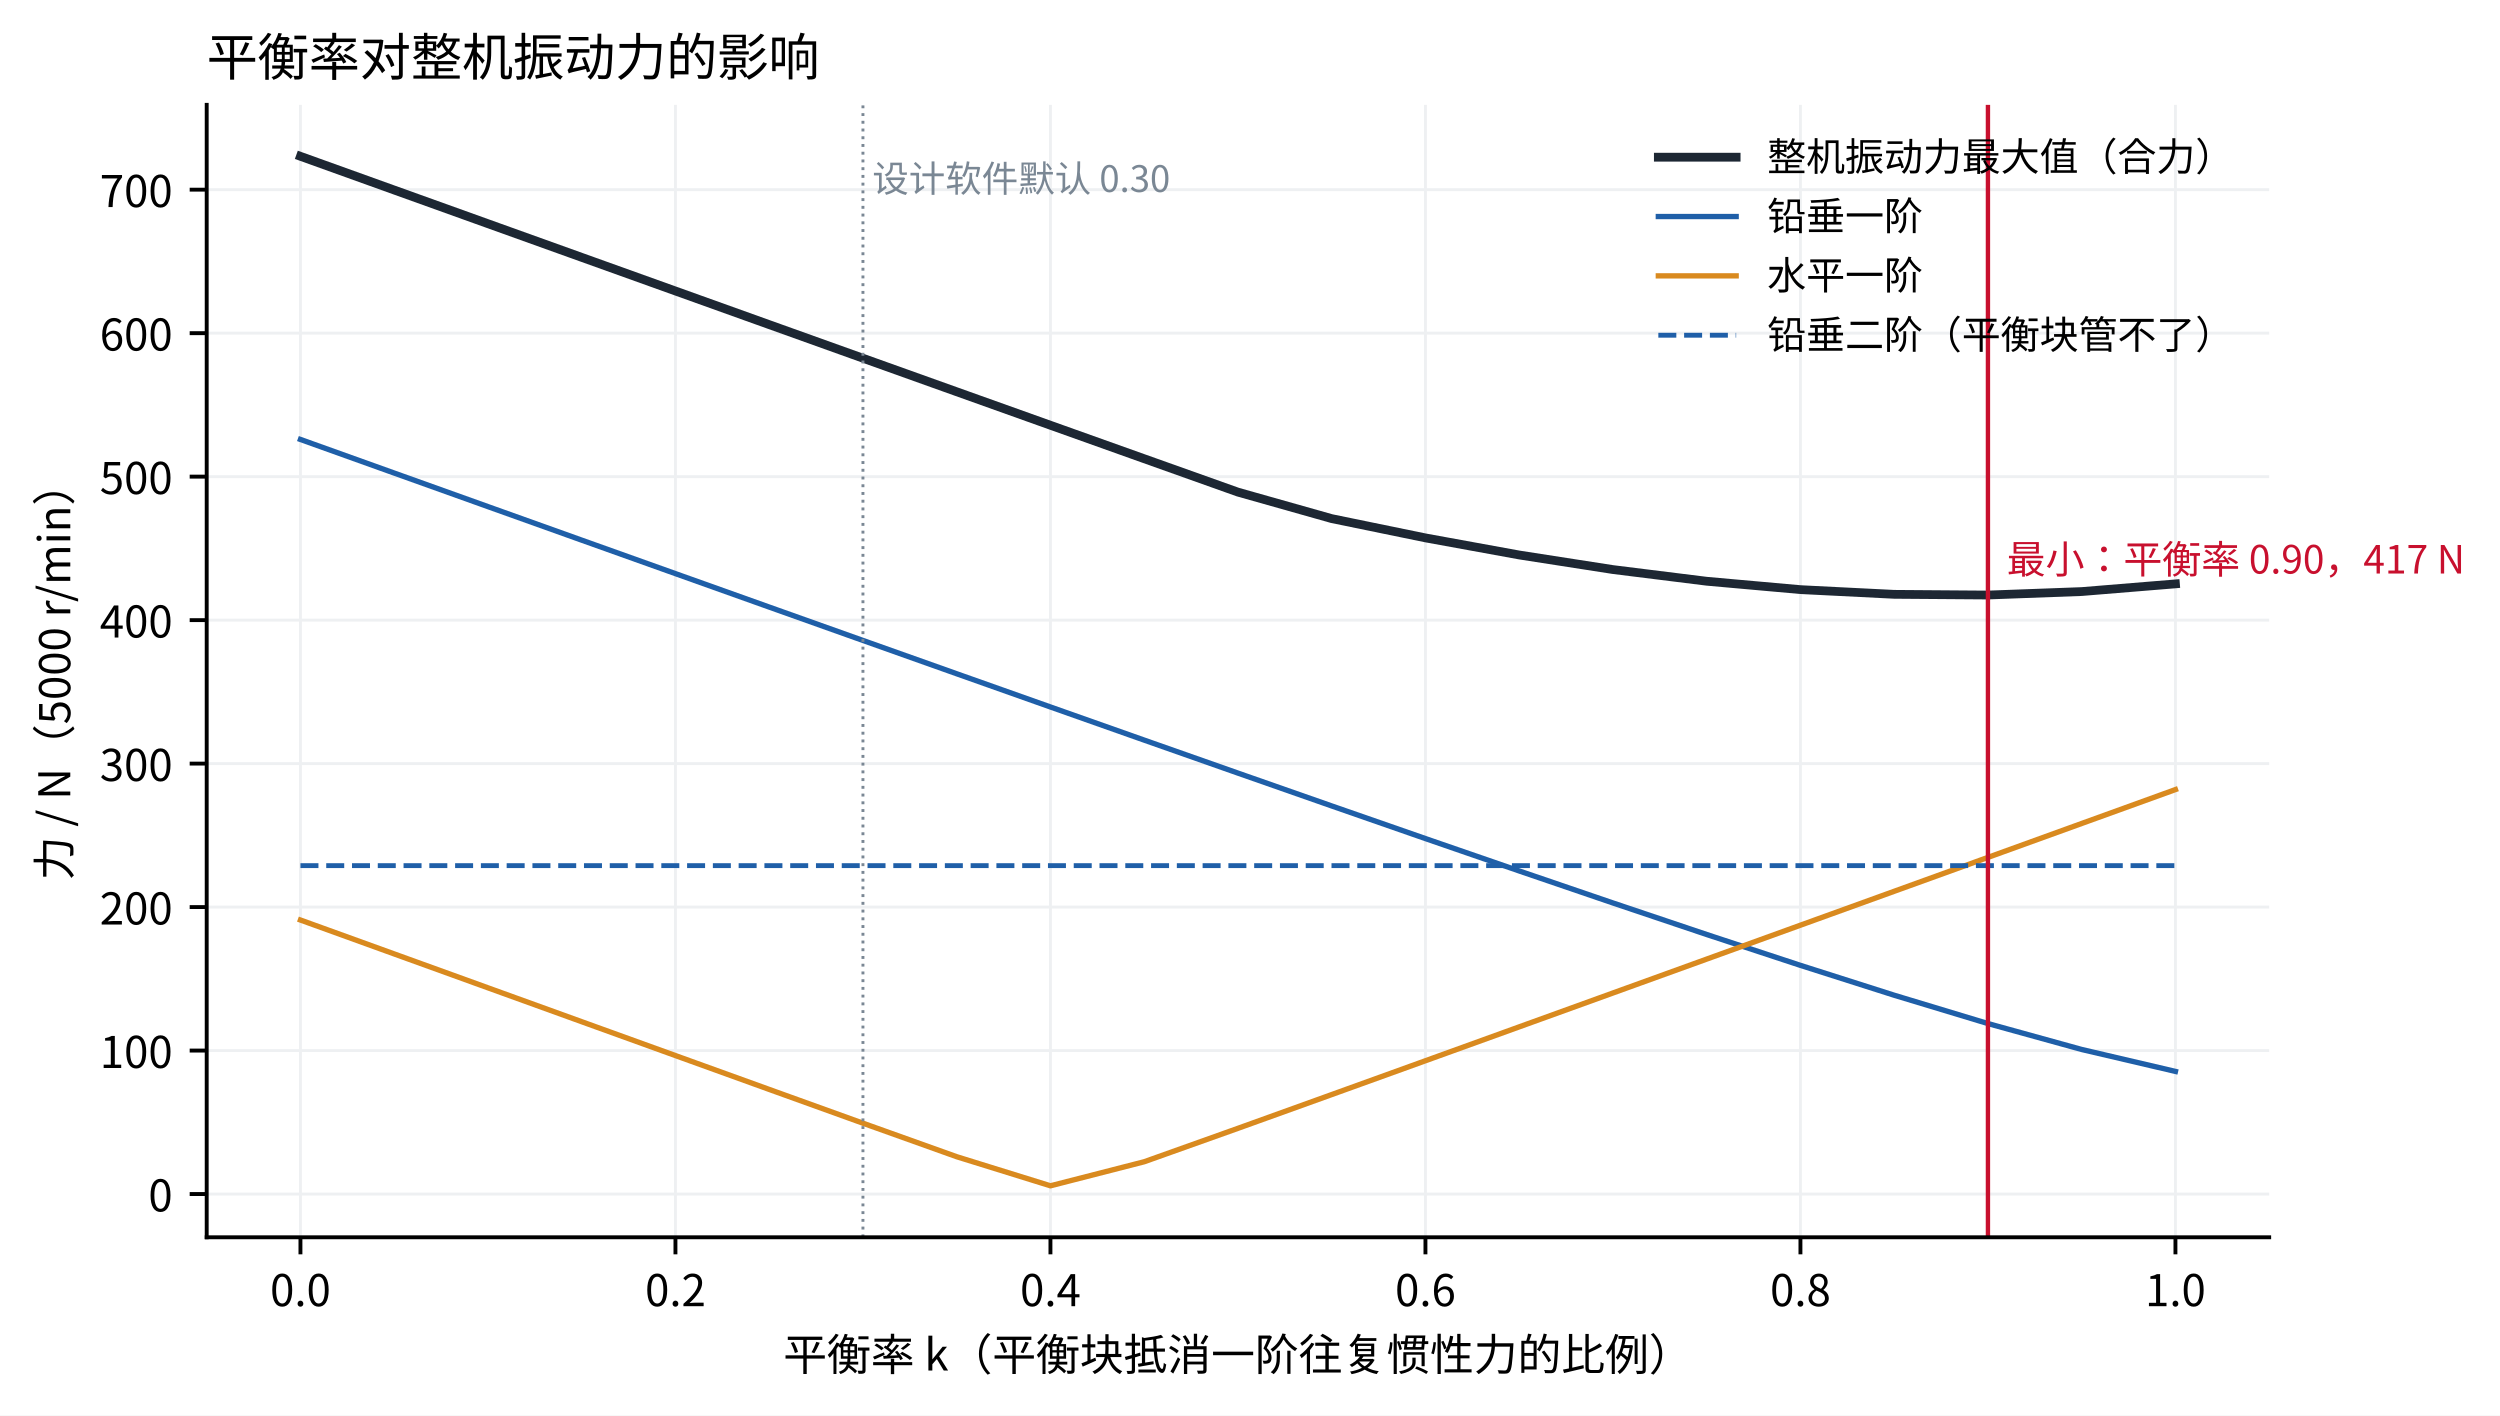
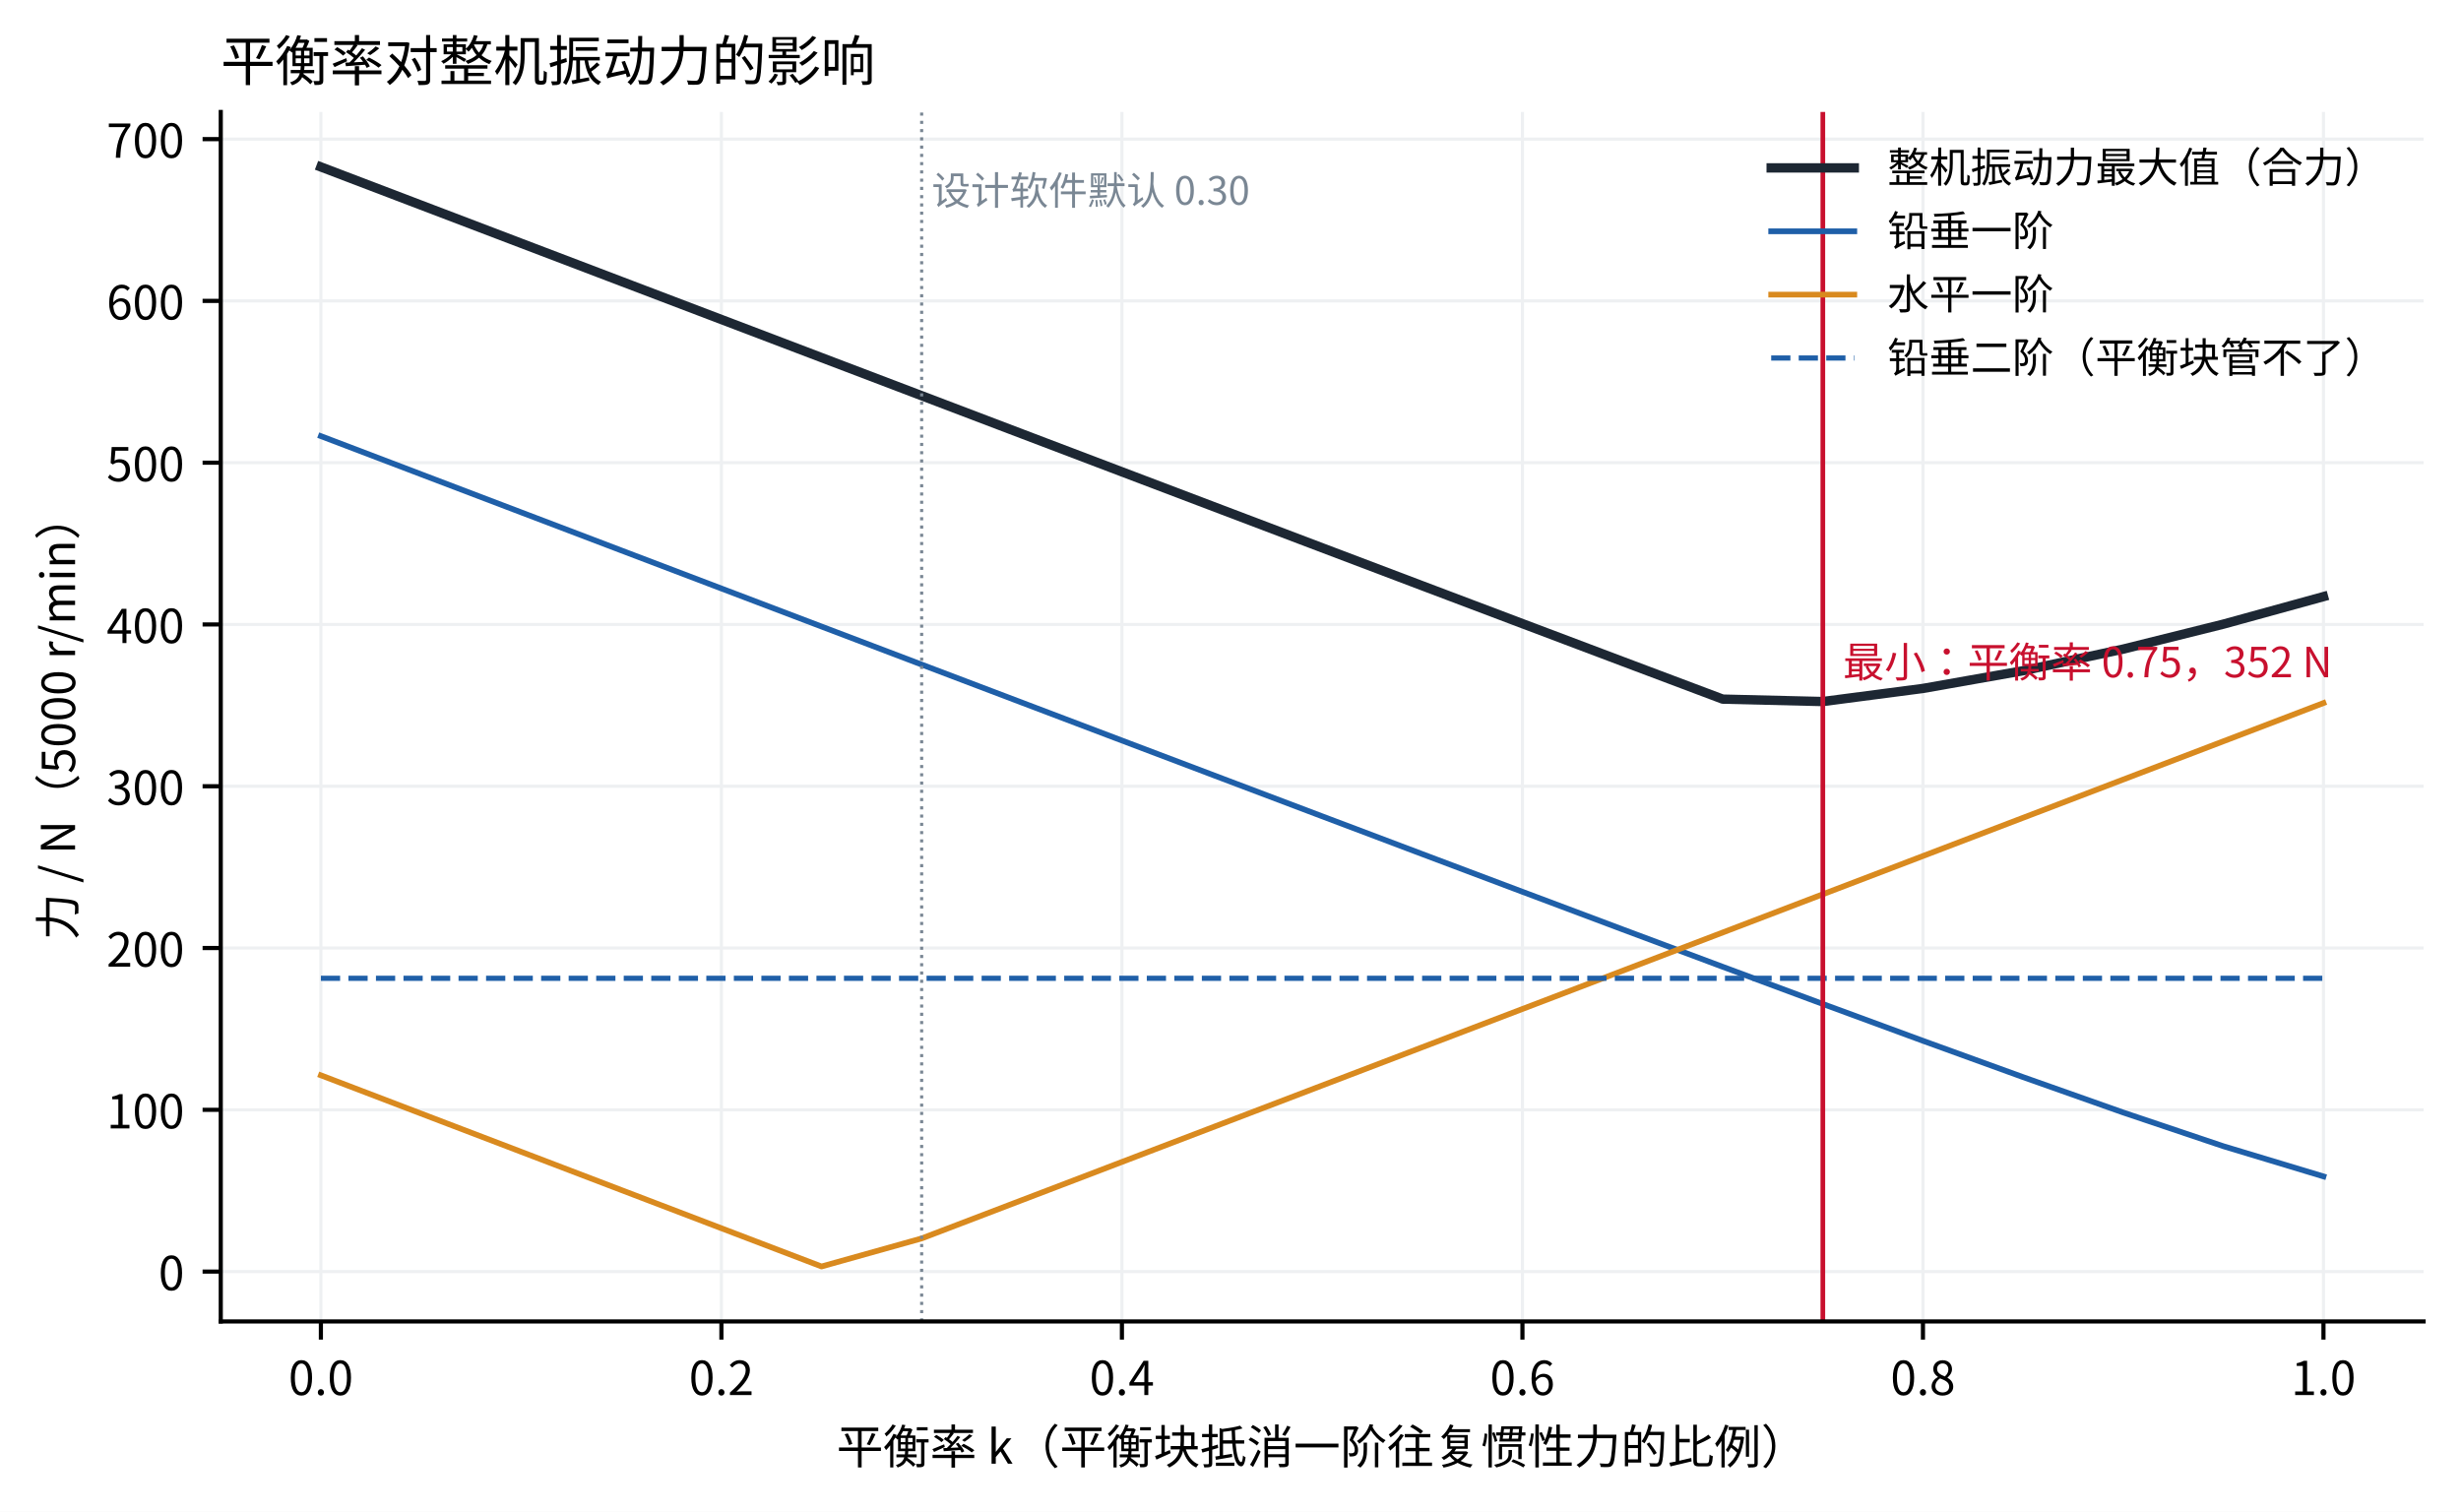
- <svg xmlns="http://www.w3.org/2000/svg" xmlns:xlink="http://www.w3.org/1999/xlink" width="514.039pt" height="291.055pt" viewBox="0 0 514.039 291.055" version="1.1">
+ <svg xmlns="http://www.w3.org/2000/svg" xmlns:xlink="http://www.w3.org/1999/xlink" width="473.78pt" height="291.055pt" viewBox="0 0 473.78 291.055" version="1.1">
  <defs>
    <style type="text/css">*{stroke-linejoin: round; stroke-linecap: butt}</style>
  </defs>
  <g id="figure_1">
    <g id="patch_1">
-       <path d="M 0 291.055  L 514.039 291.055  L 514.039 0  L 0 0  z " style="fill: #ffffff" />
+       <path d="M 0 291.055  L 473.78 291.055  L 473.78 0  L 0 0  z " style="fill: #ffffff" />
    </g>
    <g id="axes_1">
      <g id="patch_2">
        <path d="M 42.5 254.405  L 466.58 254.405  L 466.58 21.557  L 42.5 21.557  z " style="fill: #ffffff" />
      </g>
      <g id="matplotlib.axis_1">
        <g id="xtick_1">
          <g id="line2d_1">
-             <path d="M 61.776 254.405  L 61.776 21.557  " clip-path="url(#p75d8873962)" style="fill: none; stroke: #eef0f2; stroke-width: 0.6; stroke-linecap: square" />
+             <path d="M 61.776 254.405  L 61.776 21.557  " clip-path="url(#p1e3f7b2ff3)" style="fill: none; stroke: #eef0f2; stroke-width: 0.6; stroke-linecap: square" />
          </g>
          <g id="line2d_2">
            <defs>
-               <path id="ma115d3dbfc" d="M 0 0  L 0 3.5  " style="stroke: #000000; stroke-width: 0.8" />
+               <path id="med9cad4e2a" d="M 0 0  L 0 3.5  " style="stroke: #000000; stroke-width: 0.8" />
            </defs>
            <g>
-               <use xlink:href="#ma115d3dbfc" x="61.776" y="254.405" style="stroke: #000000; stroke-width: 0.8" />
+               <use xlink:href="#med9cad4e2a" x="61.776" y="254.405" style="stroke: #000000; stroke-width: 0.8" />
            </g>
          </g>
          <g id="text_1">
            <text style="font-size: 9px; font-family: 'Noto Sans CJK JP', 'DejaVu Sans'; text-anchor: middle" x="61.776" y="268.569" transform="rotate(-0 61.77636 268.5688)">0.0</text>
          </g>
        </g>
        <g id="xtick_2">
          <g id="line2d_3">
-             <path d="M 138.882 254.405  L 138.882 21.557  " clip-path="url(#p75d8873962)" style="fill: none; stroke: #eef0f2; stroke-width: 0.6; stroke-linecap: square" />
+             <path d="M 138.882 254.405  L 138.882 21.557  " clip-path="url(#p1e3f7b2ff3)" style="fill: none; stroke: #eef0f2; stroke-width: 0.6; stroke-linecap: square" />
          </g>
          <g id="line2d_4">
            <g>
-               <use xlink:href="#ma115d3dbfc" x="138.882" y="254.405" style="stroke: #000000; stroke-width: 0.8" />
+               <use xlink:href="#med9cad4e2a" x="138.882" y="254.405" style="stroke: #000000; stroke-width: 0.8" />
            </g>
          </g>
          <g id="text_2">
            <text style="font-size: 9px; font-family: 'Noto Sans CJK JP', 'DejaVu Sans'; text-anchor: middle" x="138.882" y="268.569" transform="rotate(-0 138.8818 268.5688)">0.2</text>
          </g>
        </g>
        <g id="xtick_3">
          <g id="line2d_5">
-             <path d="M 215.987 254.405  L 215.987 21.557  " clip-path="url(#p75d8873962)" style="fill: none; stroke: #eef0f2; stroke-width: 0.6; stroke-linecap: square" />
+             <path d="M 215.987 254.405  L 215.987 21.557  " clip-path="url(#p1e3f7b2ff3)" style="fill: none; stroke: #eef0f2; stroke-width: 0.6; stroke-linecap: square" />
          </g>
          <g id="line2d_6">
            <g>
-               <use xlink:href="#ma115d3dbfc" x="215.987" y="254.405" style="stroke: #000000; stroke-width: 0.8" />
+               <use xlink:href="#med9cad4e2a" x="215.987" y="254.405" style="stroke: #000000; stroke-width: 0.8" />
            </g>
          </g>
          <g id="text_3">
            <text style="font-size: 9px; font-family: 'Noto Sans CJK JP', 'DejaVu Sans'; text-anchor: middle" x="215.987" y="268.569" transform="rotate(-0 215.9873 268.5688)">0.4</text>
          </g>
        </g>
        <g id="xtick_4">
          <g id="line2d_7">
-             <path d="M 293.093 254.405  L 293.093 21.557  " clip-path="url(#p75d8873962)" style="fill: none; stroke: #eef0f2; stroke-width: 0.6; stroke-linecap: square" />
+             <path d="M 293.093 254.405  L 293.093 21.557  " clip-path="url(#p1e3f7b2ff3)" style="fill: none; stroke: #eef0f2; stroke-width: 0.6; stroke-linecap: square" />
          </g>
          <g id="line2d_8">
            <g>
-               <use xlink:href="#ma115d3dbfc" x="293.093" y="254.405" style="stroke: #000000; stroke-width: 0.8" />
+               <use xlink:href="#med9cad4e2a" x="293.093" y="254.405" style="stroke: #000000; stroke-width: 0.8" />
            </g>
          </g>
          <g id="text_4">
            <text style="font-size: 9px; font-family: 'Noto Sans CJK JP', 'DejaVu Sans'; text-anchor: middle" x="293.093" y="268.569" transform="rotate(-0 293.0927 268.5688)">0.6</text>
          </g>
        </g>
        <g id="xtick_5">
          <g id="line2d_9">
-             <path d="M 370.198 254.405  L 370.198 21.557  " clip-path="url(#p75d8873962)" style="fill: none; stroke: #eef0f2; stroke-width: 0.6; stroke-linecap: square" />
+             <path d="M 370.198 254.405  L 370.198 21.557  " clip-path="url(#p1e3f7b2ff3)" style="fill: none; stroke: #eef0f2; stroke-width: 0.6; stroke-linecap: square" />
          </g>
          <g id="line2d_10">
            <g>
-               <use xlink:href="#ma115d3dbfc" x="370.198" y="254.405" style="stroke: #000000; stroke-width: 0.8" />
+               <use xlink:href="#med9cad4e2a" x="370.198" y="254.405" style="stroke: #000000; stroke-width: 0.8" />
            </g>
          </g>
          <g id="text_5">
            <text style="font-size: 9px; font-family: 'Noto Sans CJK JP', 'DejaVu Sans'; text-anchor: middle" x="370.198" y="268.569" transform="rotate(-0 370.1982 268.5688)">0.8</text>
          </g>
        </g>
        <g id="xtick_6">
          <g id="line2d_11">
-             <path d="M 447.304 254.405  L 447.304 21.557  " clip-path="url(#p75d8873962)" style="fill: none; stroke: #eef0f2; stroke-width: 0.6; stroke-linecap: square" />
+             <path d="M 447.304 254.405  L 447.304 21.557  " clip-path="url(#p1e3f7b2ff3)" style="fill: none; stroke: #eef0f2; stroke-width: 0.6; stroke-linecap: square" />
          </g>
          <g id="line2d_12">
            <g>
-               <use xlink:href="#ma115d3dbfc" x="447.304" y="254.405" style="stroke: #000000; stroke-width: 0.8" />
+               <use xlink:href="#med9cad4e2a" x="447.304" y="254.405" style="stroke: #000000; stroke-width: 0.8" />
            </g>
          </g>
          <g id="text_6">
            <text style="font-size: 9px; font-family: 'Noto Sans CJK JP', 'DejaVu Sans'; text-anchor: middle" x="447.304" y="268.569" transform="rotate(-0 447.3036 268.5688)">1.0</text>
          </g>
        </g>
        <g id="text_7">
          <text style="font-size: 9px; font-family: 'Noto Sans CJK JP', 'DejaVu Sans'; text-anchor: middle" x="254.54" y="281.794" transform="rotate(-0 254.54 281.7938)">平衡率 k（平衡块抵消一阶往复惯性力的比例）</text>
        </g>
      </g>
      <g id="matplotlib.axis_2">
        <g id="ytick_1">
          <g id="line2d_13">
-             <path d="M 42.5 245.514  L 466.58 245.514  " clip-path="url(#p75d8873962)" style="fill: none; stroke: #eef0f2; stroke-width: 0.6; stroke-linecap: square" />
+             <path d="M 42.5 244.806  L 466.58 244.806  " clip-path="url(#p1e3f7b2ff3)" style="fill: none; stroke: #eef0f2; stroke-width: 0.6; stroke-linecap: square" />
          </g>
          <g id="line2d_14">
            <defs>
-               <path id="m20e9910802" d="M 0 0  L -3.5 0  " style="stroke: #000000; stroke-width: 0.8" />
+               <path id="ma7b198020b" d="M 0 0  L -3.5 0  " style="stroke: #000000; stroke-width: 0.8" />
            </defs>
            <g>
-               <use xlink:href="#m20e9910802" x="42.5" y="245.514" style="stroke: #000000; stroke-width: 0.8" />
+               <use xlink:href="#ma7b198020b" x="42.5" y="244.806" style="stroke: #000000; stroke-width: 0.8" />
            </g>
          </g>
          <g id="text_8">
-             <text style="font-size: 9px; font-family: 'Noto Sans CJK JP', 'DejaVu Sans'; text-anchor: end" x="35.5" y="249.096" transform="rotate(-0 35.5 249.0961)">0</text>
+             <text style="font-size: 9px; font-family: 'Noto Sans CJK JP', 'DejaVu Sans'; text-anchor: end" x="35.5" y="248.388" transform="rotate(-0 35.5 248.3879)">0</text>
          </g>
        </g>
        <g id="ytick_2">
          <g id="line2d_15">
-             <path d="M 42.5 216.013  L 466.58 216.013  " clip-path="url(#p75d8873962)" style="fill: none; stroke: #eef0f2; stroke-width: 0.6; stroke-linecap: square" />
+             <path d="M 42.5 213.66  L 466.58 213.66  " clip-path="url(#p1e3f7b2ff3)" style="fill: none; stroke: #eef0f2; stroke-width: 0.6; stroke-linecap: square" />
          </g>
          <g id="line2d_16">
            <g>
-               <use xlink:href="#m20e9910802" x="42.5" y="216.013" style="stroke: #000000; stroke-width: 0.8" />
+               <use xlink:href="#ma7b198020b" x="42.5" y="213.66" style="stroke: #000000; stroke-width: 0.8" />
            </g>
          </g>
          <g id="text_9">
-             <text style="font-size: 9px; font-family: 'Noto Sans CJK JP', 'DejaVu Sans'; text-anchor: end" x="35.5" y="219.594" transform="rotate(-0 35.5 219.5943)">100</text>
+             <text style="font-size: 9px; font-family: 'Noto Sans CJK JP', 'DejaVu Sans'; text-anchor: end" x="35.5" y="217.242" transform="rotate(-0 35.5 217.2418)">100</text>
          </g>
        </g>
        <g id="ytick_3">
          <g id="line2d_17">
-             <path d="M 42.5 186.511  L 466.58 186.511  " clip-path="url(#p75d8873962)" style="fill: none; stroke: #eef0f2; stroke-width: 0.6; stroke-linecap: square" />
+             <path d="M 42.5 182.514  L 466.58 182.514  " clip-path="url(#p1e3f7b2ff3)" style="fill: none; stroke: #eef0f2; stroke-width: 0.6; stroke-linecap: square" />
          </g>
          <g id="line2d_18">
            <g>
-               <use xlink:href="#m20e9910802" x="42.5" y="186.511" style="stroke: #000000; stroke-width: 0.8" />
+               <use xlink:href="#ma7b198020b" x="42.5" y="182.514" style="stroke: #000000; stroke-width: 0.8" />
            </g>
          </g>
          <g id="text_10">
-             <text style="font-size: 9px; font-family: 'Noto Sans CJK JP', 'DejaVu Sans'; text-anchor: end" x="35.5" y="190.092" transform="rotate(-0 35.5 190.0924)">200</text>
+             <text style="font-size: 9px; font-family: 'Noto Sans CJK JP', 'DejaVu Sans'; text-anchor: end" x="35.5" y="186.096" transform="rotate(-0 35.5 186.0957)">200</text>
          </g>
        </g>
        <g id="ytick_4">
          <g id="line2d_19">
-             <path d="M 42.5 157.009  L 466.58 157.009  " clip-path="url(#p75d8873962)" style="fill: none; stroke: #eef0f2; stroke-width: 0.6; stroke-linecap: square" />
+             <path d="M 42.5 151.368  L 466.58 151.368  " clip-path="url(#p1e3f7b2ff3)" style="fill: none; stroke: #eef0f2; stroke-width: 0.6; stroke-linecap: square" />
          </g>
          <g id="line2d_20">
            <g>
-               <use xlink:href="#m20e9910802" x="42.5" y="157.009" style="stroke: #000000; stroke-width: 0.8" />
+               <use xlink:href="#ma7b198020b" x="42.5" y="151.368" style="stroke: #000000; stroke-width: 0.8" />
            </g>
          </g>
          <g id="text_11">
-             <text style="font-size: 9px; font-family: 'Noto Sans CJK JP', 'DejaVu Sans'; text-anchor: end" x="35.5" y="160.591" transform="rotate(-0 35.5 160.5906)">300</text>
+             <text style="font-size: 9px; font-family: 'Noto Sans CJK JP', 'DejaVu Sans'; text-anchor: end" x="35.5" y="154.95" transform="rotate(-0 35.5 154.9495)">300</text>
          </g>
        </g>
        <g id="ytick_5">
          <g id="line2d_21">
-             <path d="M 42.5 127.507  L 466.58 127.507  " clip-path="url(#p75d8873962)" style="fill: none; stroke: #eef0f2; stroke-width: 0.6; stroke-linecap: square" />
+             <path d="M 42.5 120.222  L 466.58 120.222  " clip-path="url(#p1e3f7b2ff3)" style="fill: none; stroke: #eef0f2; stroke-width: 0.6; stroke-linecap: square" />
          </g>
          <g id="line2d_22">
            <g>
-               <use xlink:href="#m20e9910802" x="42.5" y="127.507" style="stroke: #000000; stroke-width: 0.8" />
+               <use xlink:href="#ma7b198020b" x="42.5" y="120.222" style="stroke: #000000; stroke-width: 0.8" />
            </g>
          </g>
          <g id="text_12">
-             <text style="font-size: 9px; font-family: 'Noto Sans CJK JP', 'DejaVu Sans'; text-anchor: end" x="35.5" y="131.089" transform="rotate(-0 35.5 131.0888)">400</text>
+             <text style="font-size: 9px; font-family: 'Noto Sans CJK JP', 'DejaVu Sans'; text-anchor: end" x="35.5" y="123.803" transform="rotate(-0 35.5 123.8034)">400</text>
          </g>
        </g>
        <g id="ytick_6">
          <g id="line2d_23">
-             <path d="M 42.5 98.005  L 466.58 98.005  " clip-path="url(#p75d8873962)" style="fill: none; stroke: #eef0f2; stroke-width: 0.6; stroke-linecap: square" />
+             <path d="M 42.5 89.076  L 466.58 89.076  " clip-path="url(#p1e3f7b2ff3)" style="fill: none; stroke: #eef0f2; stroke-width: 0.6; stroke-linecap: square" />
          </g>
          <g id="line2d_24">
            <g>
-               <use xlink:href="#m20e9910802" x="42.5" y="98.005" style="stroke: #000000; stroke-width: 0.8" />
+               <use xlink:href="#ma7b198020b" x="42.5" y="89.076" style="stroke: #000000; stroke-width: 0.8" />
            </g>
          </g>
          <g id="text_13">
-             <text style="font-size: 9px; font-family: 'Noto Sans CJK JP', 'DejaVu Sans'; text-anchor: end" x="35.5" y="101.587" transform="rotate(-0 35.5 101.5869)">500</text>
+             <text style="font-size: 9px; font-family: 'Noto Sans CJK JP', 'DejaVu Sans'; text-anchor: end" x="35.5" y="92.657" transform="rotate(-0 35.5 92.65723)">500</text>
          </g>
        </g>
        <g id="ytick_7">
          <g id="line2d_25">
-             <path d="M 42.5 68.503  L 466.58 68.503  " clip-path="url(#p75d8873962)" style="fill: none; stroke: #eef0f2; stroke-width: 0.6; stroke-linecap: square" />
+             <path d="M 42.5 57.929  L 466.58 57.929  " clip-path="url(#p1e3f7b2ff3)" style="fill: none; stroke: #eef0f2; stroke-width: 0.6; stroke-linecap: square" />
          </g>
          <g id="line2d_26">
            <g>
-               <use xlink:href="#m20e9910802" x="42.5" y="68.503" style="stroke: #000000; stroke-width: 0.8" />
+               <use xlink:href="#ma7b198020b" x="42.5" y="57.929" style="stroke: #000000; stroke-width: 0.8" />
            </g>
          </g>
          <g id="text_14">
-             <text style="font-size: 9px; font-family: 'Noto Sans CJK JP', 'DejaVu Sans'; text-anchor: end" x="35.5" y="72.085" transform="rotate(-0 35.5 72.0851)">600</text>
+             <text style="font-size: 9px; font-family: 'Noto Sans CJK JP', 'DejaVu Sans'; text-anchor: end" x="35.5" y="61.511" transform="rotate(-0 35.5 61.51109)">600</text>
          </g>
        </g>
        <g id="ytick_8">
          <g id="line2d_27">
-             <path d="M 42.5 39.002  L 466.58 39.002  " clip-path="url(#p75d8873962)" style="fill: none; stroke: #eef0f2; stroke-width: 0.6; stroke-linecap: square" />
+             <path d="M 42.5 26.783  L 466.58 26.783  " clip-path="url(#p1e3f7b2ff3)" style="fill: none; stroke: #eef0f2; stroke-width: 0.6; stroke-linecap: square" />
          </g>
          <g id="line2d_28">
            <g>
-               <use xlink:href="#m20e9910802" x="42.5" y="39.002" style="stroke: #000000; stroke-width: 0.8" />
+               <use xlink:href="#ma7b198020b" x="42.5" y="26.783" style="stroke: #000000; stroke-width: 0.8" />
            </g>
          </g>
          <g id="text_15">
-             <text style="font-size: 9px; font-family: 'Noto Sans CJK JP', 'DejaVu Sans'; text-anchor: end" x="35.5" y="42.583" transform="rotate(-0 35.5 42.58326)">700</text>
+             <text style="font-size: 9px; font-family: 'Noto Sans CJK JP', 'DejaVu Sans'; text-anchor: end" x="35.5" y="30.365" transform="rotate(-0 35.5 30.36495)">700</text>
          </g>
        </g>
        <g id="text_16">
          <text style="font-size: 9px; font-family: 'Noto Sans CJK JP', 'DejaVu Sans'; text-anchor: middle" x="14.453" y="137.981" transform="rotate(-90 14.45344 137.9813)">力 / N（5000 r/min）</text>
        </g>
      </g>
      <g id="line2d_29">
-         <path d="M 61.776 32.141  L 81.053 39.072  L 100.329 45.997  L 119.605 52.918  L 138.882 59.835  L 158.158 66.748  L 177.435 73.656  L 196.711 80.552  L 215.987 87.441  L 235.264 94.321  L 254.54 101.189  L 273.816 106.636  L 293.093 110.599  L 312.369 114.113  L 331.645 117.112  L 350.922 119.513  L 370.198 121.236  L 389.475 122.204  L 408.751 122.348  L 428.027 121.634  L 447.304 120.053  " clip-path="url(#p75d8873962)" style="fill: none; stroke: #1d2733; stroke-width: 1.8; stroke-linecap: square" />
+         <path d="M 61.776 32.141  L 81.053 39.488  L 100.329 46.833  L 119.605 54.174  L 138.882 61.512  L 158.158 68.848  L 177.435 76.182  L 196.711 83.514  L 215.987 90.839  L 235.264 98.157  L 254.54 105.47  L 273.816 112.774  L 293.093 120.064  L 312.369 127.34  L 331.645 134.594  L 350.922 135.059  L 370.198 132.538  L 389.475 129.131  L 408.751 124.962  L 428.027 120.162  L 447.304 114.86  " clip-path="url(#p1e3f7b2ff3)" style="fill: none; stroke: #1d2733; stroke-width: 1.8; stroke-linecap: square" />
      </g>
      <g id="line2d_30">
-         <path d="M 61.776 90.36  L 81.053 97.268  L 100.329 104.169  L 119.605 111.063  L 138.882 117.948  L 158.158 124.823  L 177.435 131.687  L 196.711 138.535  L 215.987 145.367  L 235.264 152.178  L 254.54 158.962  L 273.816 165.714  L 293.093 172.425  L 312.369 179.081  L 331.645 185.665  L 350.922 192.15  L 370.198 198.495  L 389.475 204.635  L 408.751 210.461  L 428.027 215.79  L 447.304 220.302  " clip-path="url(#p75d8873962)" style="fill: none; stroke: #1f5fa8; stroke-width: 1.1; stroke-linecap: square" />
+         <path d="M 61.776 83.962  L 81.053 91.299  L 100.329 98.634  L 119.605 105.967  L 138.882 113.296  L 158.158 120.621  L 177.435 127.941  L 196.711 135.256  L 215.987 142.564  L 235.264 149.863  L 254.54 157.153  L 273.816 164.428  L 293.093 171.687  L 312.369 178.922  L 331.645 186.126  L 350.922 193.285  L 370.198 200.378  L 389.475 207.367  L 408.751 214.18  L 428.027 220.668  L 447.304 226.484  " clip-path="url(#p1e3f7b2ff3)" style="fill: none; stroke: #1f5fa8; stroke-width: 1.1; stroke-linecap: square" />
      </g>
      <g id="line2d_31">
-         <path d="M 61.776 189.172  L 81.053 196.142  L 100.329 203.111  L 119.605 210.079  L 138.882 217.043  L 158.158 224.002  L 177.435 230.947  L 196.711 237.839  L 215.987 243.821  L 235.264 238.875  L 254.54 232.003  L 273.816 225.062  L 293.093 218.105  L 312.369 211.141  L 331.645 204.174  L 350.922 197.205  L 370.198 190.234  L 389.475 183.264  L 408.751 176.292  L 428.027 169.32  L 447.304 162.348  " clip-path="url(#p75d8873962)" style="fill: none; stroke: #d98a1f; stroke-width: 1.1; stroke-linecap: square" />
+         <path d="M 61.776 207.018  L 81.053 214.38  L 100.329 221.742  L 119.605 229.104  L 138.882 236.466  L 158.158 243.821  L 177.435 238.42  L 196.711 231.059  L 215.987 223.697  L 235.264 216.334  L 254.54 208.972  L 273.816 201.61  L 293.093 194.248  L 312.369 186.886  L 331.645 179.524  L 350.922 172.161  L 370.198 164.799  L 389.475 157.437  L 408.751 150.075  L 428.027 142.713  L 447.304 135.35  " clip-path="url(#p1e3f7b2ff3)" style="fill: none; stroke: #d98a1f; stroke-width: 1.1; stroke-linecap: square" />
      </g>
      <g id="line2d_32">
-         <path d="M 61.776 177.993  L 81.053 177.993  L 100.329 177.993  L 119.605 177.993  L 138.882 177.993  L 158.158 177.993  L 177.435 177.993  L 196.711 177.993  L 215.987 177.993  L 235.264 177.993  L 254.54 177.993  L 273.816 177.993  L 293.093 177.993  L 312.369 177.993  L 331.645 177.993  L 350.922 177.993  L 370.198 177.993  L 389.475 177.993  L 408.751 177.993  L 428.027 177.993  L 447.304 177.993  " clip-path="url(#p75d8873962)" style="fill: none; stroke-dasharray: 3.7,1.6; stroke-dashoffset: 0; stroke: #1f5fa8" />
+         <path d="M 61.776 188.344  L 81.053 188.344  L 100.329 188.344  L 119.605 188.344  L 138.882 188.344  L 158.158 188.344  L 177.435 188.344  L 196.711 188.344  L 215.987 188.344  L 235.264 188.344  L 254.54 188.344  L 273.816 188.344  L 293.093 188.344  L 312.369 188.344  L 331.645 188.344  L 350.922 188.344  L 370.198 188.344  L 389.475 188.344  L 408.751 188.344  L 428.027 188.344  L 447.304 188.344  " clip-path="url(#p1e3f7b2ff3)" style="fill: none; stroke-dasharray: 3.7,1.6; stroke-dashoffset: 0; stroke: #1f5fa8" />
      </g>
      <g id="line2d_33">
-         <path d="M 408.751 254.405  L 408.751 21.557  " clip-path="url(#p75d8873962)" style="fill: none; stroke: #c8102e; stroke-width: 0.9; stroke-linecap: square" />
+         <path d="M 350.922 254.405  L 350.922 21.557  " clip-path="url(#p1e3f7b2ff3)" style="fill: none; stroke: #c8102e; stroke-width: 0.9; stroke-linecap: square" />
      </g>
      <g id="line2d_34">
-         <path d="M 177.435 254.405  L 177.435 21.557  " clip-path="url(#p75d8873962)" style="fill: none; stroke-dasharray: 0.6,0.99; stroke-dashoffset: 0; stroke: #7a8794; stroke-width: 0.6" />
+         <path d="M 177.435 254.405  L 177.435 21.557  " clip-path="url(#p1e3f7b2ff3)" style="fill: none; stroke-dasharray: 0.6,0.99; stroke-dashoffset: 0; stroke: #7a8794; stroke-width: 0.6" />
      </g>
      <g id="patch_3">
        <path d="M 42.5 254.405  L 42.5 21.557  " style="fill: none; stroke: #000000; stroke-width: 0.8; stroke-linejoin: miter; stroke-linecap: square" />
      </g>
      <g id="patch_4">
        <path d="M 42.5 254.405  L 466.58 254.405  " style="fill: none; stroke: #000000; stroke-width: 0.8; stroke-linejoin: miter; stroke-linecap: square" />
      </g>
      <g id="text_17">
-         <text style="font-size: 8px; font-family: 'Noto Sans CJK JP', 'DejaVu Sans'; text-anchor: start; fill: #c8102e" x="412.606" y="117.923" transform="rotate(-0 412.6062 117.923)">最小：平衡率 0.90，417 N</text>
+         <text style="font-size: 8px; font-family: 'Noto Sans CJK JP', 'DejaVu Sans'; text-anchor: start; fill: #c8102e" x="354.777" y="130.387" transform="rotate(-0 354.7771 130.387)">最小：平衡率 0.75，352 N</text>
      </g>
      <g id="text_18">
-         <text style="font-size: 7.5px; font-family: 'Noto Sans CJK JP', 'DejaVu Sans'; text-anchor: start; fill: #7a8794" x="179.362" y="39.474" transform="rotate(-0 179.3622 39.47391)">设计软件默认 0.30</text>
+         <text style="font-size: 7.5px; font-family: 'Noto Sans CJK JP', 'DejaVu Sans'; text-anchor: start; fill: #7a8794" x="179.362" y="39.417" transform="rotate(-0 179.3622 39.41725)">设计软件默认 0.30</text>
      </g>
      <g id="text_19">
        <text style="font-size: 10.5px; font-family: 'Noto Sans CJK JP', 'DejaVu Sans'; text-anchor: start" x="42.5" y="15.557" transform="rotate(-0 42.5 15.55734)">平衡率对整机振动力的影响</text>
      </g>
      <g id="legend_1">
        <g id="line2d_35">
          <path d="M 340.98 32.325  L 348.98 32.325  L 356.98 32.325  " style="fill: none; stroke: #1d2733; stroke-width: 1.8; stroke-linecap: square" />
        </g>
        <g id="text_20">
          <text style="font-size: 8px; font-family: 'Noto Sans CJK JP', 'DejaVu Sans'; text-anchor: start" x="363.38" y="35.125" transform="rotate(-0 363.38 35.12484)">整机振动力最大值（合力）</text>
        </g>
        <g id="line2d_36">
          <path d="M 340.98 44.525  L 348.98 44.525  L 356.98 44.525  " style="fill: none; stroke: #1f5fa8; stroke-width: 1.1; stroke-linecap: square" />
        </g>
        <g id="text_21">
          <text style="font-size: 8px; font-family: 'Noto Sans CJK JP', 'DejaVu Sans'; text-anchor: start" x="363.38" y="47.325" transform="rotate(-0 363.38 47.32484)">铅垂一阶</text>
        </g>
        <g id="line2d_37">
          <path d="M 340.98 56.725  L 348.98 56.725  L 356.98 56.725  " style="fill: none; stroke: #d98a1f; stroke-width: 1.1; stroke-linecap: square" />
        </g>
        <g id="text_22">
          <text style="font-size: 8px; font-family: 'Noto Sans CJK JP', 'DejaVu Sans'; text-anchor: start" x="363.38" y="59.525" transform="rotate(-0 363.38 59.52484)">水平一阶</text>
        </g>
        <g id="line2d_38">
          <path d="M 340.98 68.925  L 348.98 68.925  L 356.98 68.925  " style="fill: none; stroke-dasharray: 3.7,1.6; stroke-dashoffset: 0; stroke: #1f5fa8" />
        </g>
        <g id="text_23">
          <text style="font-size: 8px; font-family: 'Noto Sans CJK JP', 'DejaVu Sans'; text-anchor: start" x="363.38" y="71.725" transform="rotate(-0 363.38 71.72484)">铅垂二阶（平衡块管不了）</text>
        </g>
      </g>
    </g>
  </g>
  <defs>
-     <clipPath id="p75d8873962">
+     <clipPath id="p1e3f7b2ff3">
      <rect x="42.5" y="21.557" width="424.08" height="232.848" />
    </clipPath>
  </defs>
</svg>
